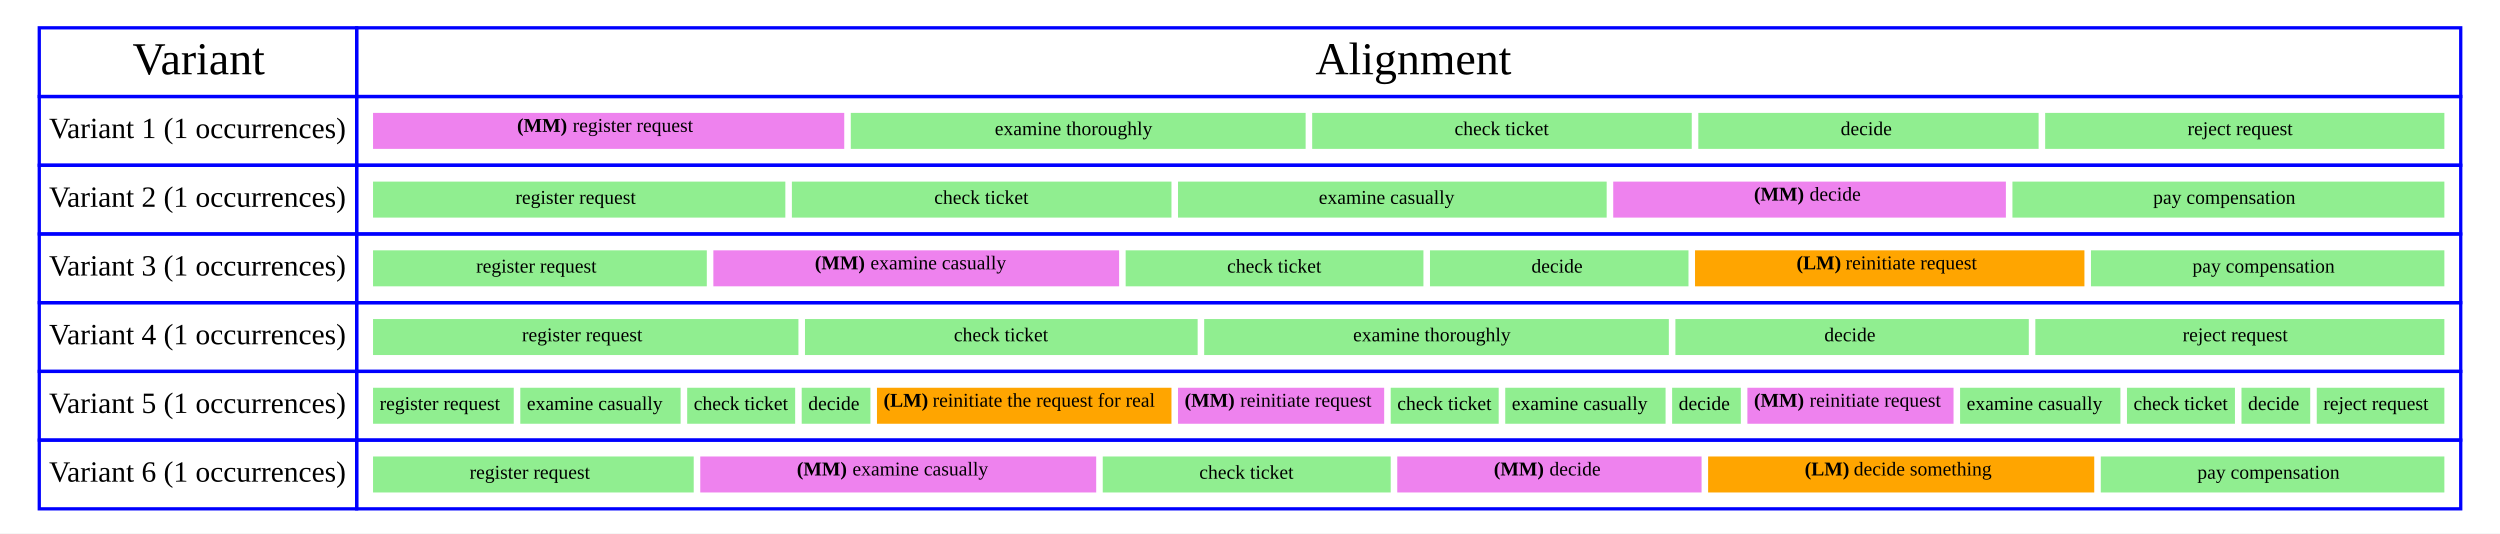
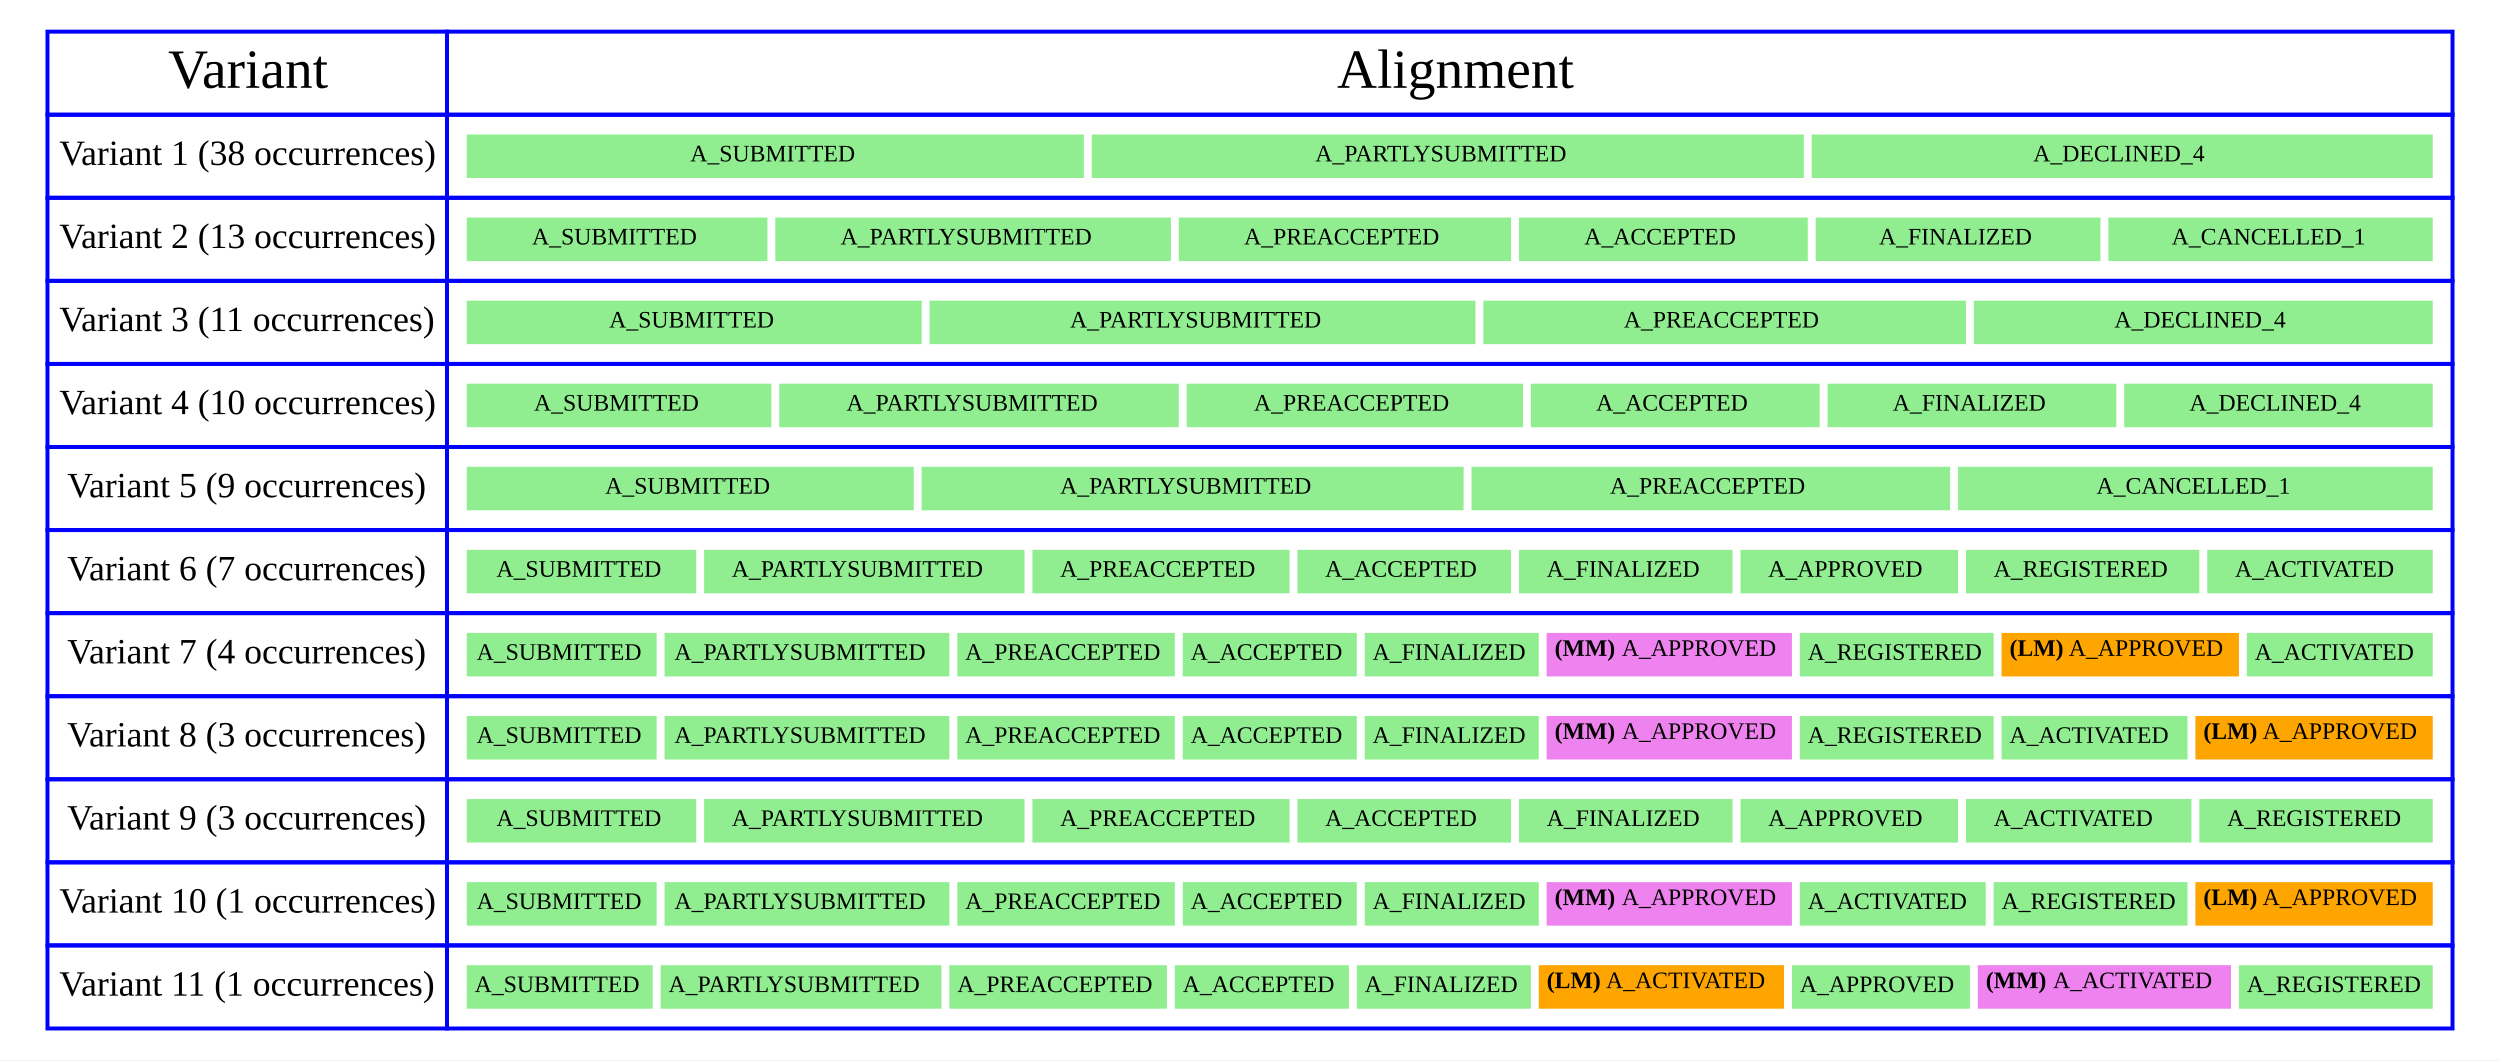
- <svg xmlns="http://www.w3.org/2000/svg" width="764pt" height="163pt" viewBox="0.00 0.00 764.00 163.00">
-   <g id="graph0" class="graph" transform="scale(1 1) rotate(0) translate(4 159)">
-     <polygon fill="white" stroke="transparent" points="-4,4 -4,-159 760,-159 760,4 -4,4" />
+ <svg xmlns="http://www.w3.org/2000/svg" width="632pt" height="268pt" viewBox="0.00 0.00 632.00 268.00">
+   <g id="graph0" class="graph" transform="scale(1 1) rotate(0) translate(4 264)">
+     <polygon fill="white" stroke="transparent" points="-4,4 -4,-264 628,-264 628,4 -4,4" />
    <g id="node1" class="node">
-       <polygon fill="none" stroke="blue" points="8,-129.5 8,-150.5 105,-150.5 105,-129.5 8,-129.5" />
-       <text text-anchor="start" x="36.5" y="-136.3" font-family="Times New Roman,serif" font-size="14.00">Variant</text>
-       <polygon fill="none" stroke="blue" points="105,-129.5 105,-150.5 748,-150.5 748,-129.5 105,-129.5" />
-       <text text-anchor="start" x="398" y="-136.3" font-family="Times New Roman,serif" font-size="14.00">Alignment</text>
-       <polygon fill="none" stroke="blue" points="8,-108.5 8,-129.5 105,-129.5 105,-108.5 8,-108.5" />
-       <text text-anchor="start" x="11" y="-116.8" font-family="Times New Roman,serif" font-size="9.00">Variant 1 (1 occurrences)</text>
-       <polygon fill="none" stroke="blue" points="105,-108.5 105,-129.5 748,-129.5 748,-108.5 105,-108.5" />
-       <polygon fill="violet" stroke="transparent" points="110,-113.5 110,-124.5 254,-124.5 254,-113.5 110,-113.5" />
-       <text text-anchor="start" x="154" y="-118.7" font-family="Times New Roman,serif" font-weight="bold" font-size="6.00">(MM)</text>
-       <text text-anchor="start" x="171" y="-118.7" font-family="Times New Roman,serif" font-size="6.00">register request</text>
-       <polygon fill="lightgreen" stroke="transparent" points="256,-113.5 256,-124.5 395,-124.5 395,-113.5 256,-113.5" />
-       <text text-anchor="start" x="300" y="-117.7" font-family="Times New Roman,serif" font-size="6.00">examine thoroughly</text>
-       <polygon fill="lightgreen" stroke="transparent" points="397,-113.5 397,-124.5 513,-124.5 513,-113.5 397,-113.5" />
-       <text text-anchor="start" x="440.5" y="-117.7" font-family="Times New Roman,serif" font-size="6.00">check ticket</text>
-       <polygon fill="lightgreen" stroke="transparent" points="515,-113.5 515,-124.5 619,-124.5 619,-113.5 515,-113.5" />
-       <text text-anchor="start" x="558.5" y="-117.7" font-family="Times New Roman,serif" font-size="6.00">decide</text>
-       <polygon fill="lightgreen" stroke="transparent" points="621,-113.5 621,-124.5 743,-124.5 743,-113.5 621,-113.5" />
-       <text text-anchor="start" x="664.5" y="-117.7" font-family="Times New Roman,serif" font-size="6.00">reject request</text>
-       <polygon fill="none" stroke="blue" points="8,-87.5 8,-108.5 105,-108.5 105,-87.5 8,-87.5" />
-       <text text-anchor="start" x="11" y="-95.8" font-family="Times New Roman,serif" font-size="9.00">Variant 2 (1 occurrences)</text>
-       <polygon fill="none" stroke="blue" points="105,-87.5 105,-108.5 748,-108.5 748,-87.5 105,-87.5" />
-       <polygon fill="lightgreen" stroke="transparent" points="110,-92.5 110,-103.5 236,-103.5 236,-92.5 110,-92.5" />
-       <text text-anchor="start" x="153.5" y="-96.7" font-family="Times New Roman,serif" font-size="6.00">register request</text>
-       <polygon fill="lightgreen" stroke="transparent" points="238,-92.5 238,-103.5 354,-103.5 354,-92.5 238,-92.5" />
-       <text text-anchor="start" x="281.5" y="-96.7" font-family="Times New Roman,serif" font-size="6.00">check ticket</text>
-       <polygon fill="lightgreen" stroke="transparent" points="356,-92.5 356,-103.5 487,-103.5 487,-92.5 356,-92.5" />
-       <text text-anchor="start" x="399" y="-96.7" font-family="Times New Roman,serif" font-size="6.00">examine casually</text>
-       <polygon fill="violet" stroke="transparent" points="489,-92.5 489,-103.5 609,-103.5 609,-92.5 489,-92.5" />
-       <text text-anchor="start" x="532" y="-97.7" font-family="Times New Roman,serif" font-weight="bold" font-size="6.00">(MM)</text>
-       <text text-anchor="start" x="549" y="-97.7" font-family="Times New Roman,serif" font-size="6.00">decide</text>
-       <polygon fill="lightgreen" stroke="transparent" points="611,-92.5 611,-103.5 743,-103.5 743,-92.5 611,-92.5" />
-       <text text-anchor="start" x="654" y="-96.7" font-family="Times New Roman,serif" font-size="6.00">pay compensation</text>
-       <polygon fill="none" stroke="blue" points="8,-66.5 8,-87.5 105,-87.5 105,-66.5 8,-66.5" />
-       <text text-anchor="start" x="11" y="-74.8" font-family="Times New Roman,serif" font-size="9.00">Variant 3 (1 occurrences)</text>
-       <polygon fill="none" stroke="blue" points="105,-66.5 105,-87.5 748,-87.5 748,-66.5 105,-66.5" />
-       <polygon fill="lightgreen" stroke="transparent" points="110,-71.5 110,-82.5 212,-82.5 212,-71.5 110,-71.5" />
-       <text text-anchor="start" x="141.5" y="-75.7" font-family="Times New Roman,serif" font-size="6.00">register request</text>
-       <polygon fill="violet" stroke="transparent" points="214,-71.5 214,-82.5 338,-82.5 338,-71.5 214,-71.5" />
-       <text text-anchor="start" x="245" y="-76.7" font-family="Times New Roman,serif" font-weight="bold" font-size="6.00">(MM)</text>
-       <text text-anchor="start" x="262" y="-76.7" font-family="Times New Roman,serif" font-size="6.00">examine casually</text>
-       <polygon fill="lightgreen" stroke="transparent" points="340,-71.5 340,-82.5 431,-82.5 431,-71.5 340,-71.5" />
-       <text text-anchor="start" x="371" y="-75.7" font-family="Times New Roman,serif" font-size="6.00">check ticket</text>
-       <polygon fill="lightgreen" stroke="transparent" points="433,-71.5 433,-82.5 512,-82.5 512,-71.5 433,-71.5" />
-       <text text-anchor="start" x="464" y="-75.7" font-family="Times New Roman,serif" font-size="6.00">decide</text>
-       <polygon fill="orange" stroke="transparent" points="514,-71.5 514,-82.5 633,-82.5 633,-71.5 514,-71.5" />
-       <text text-anchor="start" x="545" y="-76.7" font-family="Times New Roman,serif" font-weight="bold" font-size="6.00">(LM)</text>
-       <text text-anchor="start" x="560" y="-76.7" font-family="Times New Roman,serif" font-size="6.00">reinitiate request</text>
-       <polygon fill="lightgreen" stroke="transparent" points="635,-71.5 635,-82.5 743,-82.5 743,-71.5 635,-71.5" />
-       <text text-anchor="start" x="666" y="-75.7" font-family="Times New Roman,serif" font-size="6.00">pay compensation</text>
-       <polygon fill="none" stroke="blue" points="8,-45.5 8,-66.5 105,-66.5 105,-45.5 8,-45.5" />
-       <text text-anchor="start" x="11" y="-53.8" font-family="Times New Roman,serif" font-size="9.00">Variant 4 (1 occurrences)</text>
-       <polygon fill="none" stroke="blue" points="105,-45.5 105,-66.5 748,-66.5 748,-45.5 105,-45.5" />
-       <polygon fill="lightgreen" stroke="transparent" points="110,-50.5 110,-61.5 240,-61.5 240,-50.5 110,-50.5" />
-       <text text-anchor="start" x="155.5" y="-54.7" font-family="Times New Roman,serif" font-size="6.00">register request</text>
-       <polygon fill="lightgreen" stroke="transparent" points="242,-50.5 242,-61.5 362,-61.5 362,-50.5 242,-50.5" />
-       <text text-anchor="start" x="287.5" y="-54.7" font-family="Times New Roman,serif" font-size="6.00">check ticket</text>
-       <polygon fill="lightgreen" stroke="transparent" points="364,-50.5 364,-61.5 506,-61.5 506,-50.5 364,-50.5" />
-       <text text-anchor="start" x="409.5" y="-54.7" font-family="Times New Roman,serif" font-size="6.00">examine thoroughly</text>
-       <polygon fill="lightgreen" stroke="transparent" points="508,-50.5 508,-61.5 616,-61.5 616,-50.5 508,-50.5" />
-       <text text-anchor="start" x="553.5" y="-54.7" font-family="Times New Roman,serif" font-size="6.00">decide</text>
-       <polygon fill="lightgreen" stroke="transparent" points="618,-50.5 618,-61.5 743,-61.5 743,-50.5 618,-50.5" />
-       <text text-anchor="start" x="663" y="-54.7" font-family="Times New Roman,serif" font-size="6.00">reject request</text>
-       <polygon fill="none" stroke="blue" points="8,-24.5 8,-45.5 105,-45.5 105,-24.5 8,-24.5" />
-       <text text-anchor="start" x="11" y="-32.8" font-family="Times New Roman,serif" font-size="9.00">Variant 5 (1 occurrences)</text>
-       <polygon fill="none" stroke="blue" points="105,-24.5 105,-45.5 748,-45.5 748,-24.5 105,-24.5" />
-       <polygon fill="lightgreen" stroke="transparent" points="110,-29.5 110,-40.5 153,-40.5 153,-29.5 110,-29.5" />
-       <text text-anchor="start" x="112" y="-33.7" font-family="Times New Roman,serif" font-size="6.00">register request</text>
-       <polygon fill="lightgreen" stroke="transparent" points="155,-29.5 155,-40.5 204,-40.5 204,-29.5 155,-29.5" />
-       <text text-anchor="start" x="157" y="-33.7" font-family="Times New Roman,serif" font-size="6.00">examine casually</text>
-       <polygon fill="lightgreen" stroke="transparent" points="206,-29.5 206,-40.5 239,-40.5 239,-29.5 206,-29.5" />
-       <text text-anchor="start" x="208" y="-33.7" font-family="Times New Roman,serif" font-size="6.00">check ticket</text>
-       <polygon fill="lightgreen" stroke="transparent" points="241,-29.5 241,-40.5 262,-40.5 262,-29.5 241,-29.5" />
-       <text text-anchor="start" x="243" y="-33.7" font-family="Times New Roman,serif" font-size="6.00">decide</text>
-       <polygon fill="orange" stroke="transparent" points="264,-29.5 264,-40.5 354,-40.5 354,-29.5 264,-29.5" />
-       <text text-anchor="start" x="266" y="-34.7" font-family="Times New Roman,serif" font-weight="bold" font-size="6.00">(LM)</text>
-       <text text-anchor="start" x="281" y="-34.7" font-family="Times New Roman,serif" font-size="6.00">reinitiate the request for real</text>
-       <polygon fill="violet" stroke="transparent" points="356,-29.5 356,-40.5 419,-40.5 419,-29.5 356,-29.5" />
-       <text text-anchor="start" x="358" y="-34.7" font-family="Times New Roman,serif" font-weight="bold" font-size="6.00">(MM)</text>
-       <text text-anchor="start" x="375" y="-34.7" font-family="Times New Roman,serif" font-size="6.00">reinitiate request</text>
-       <polygon fill="lightgreen" stroke="transparent" points="421,-29.5 421,-40.5 454,-40.5 454,-29.5 421,-29.5" />
-       <text text-anchor="start" x="423" y="-33.7" font-family="Times New Roman,serif" font-size="6.00">check ticket</text>
-       <polygon fill="lightgreen" stroke="transparent" points="456,-29.5 456,-40.5 505,-40.5 505,-29.5 456,-29.5" />
-       <text text-anchor="start" x="458" y="-33.7" font-family="Times New Roman,serif" font-size="6.00">examine casually</text>
-       <polygon fill="lightgreen" stroke="transparent" points="507,-29.5 507,-40.5 528,-40.5 528,-29.5 507,-29.5" />
-       <text text-anchor="start" x="509" y="-33.7" font-family="Times New Roman,serif" font-size="6.00">decide</text>
-       <polygon fill="violet" stroke="transparent" points="530,-29.5 530,-40.5 593,-40.5 593,-29.5 530,-29.5" />
-       <text text-anchor="start" x="532" y="-34.7" font-family="Times New Roman,serif" font-weight="bold" font-size="6.00">(MM)</text>
-       <text text-anchor="start" x="549" y="-34.7" font-family="Times New Roman,serif" font-size="6.00">reinitiate request</text>
-       <polygon fill="lightgreen" stroke="transparent" points="595,-29.5 595,-40.5 644,-40.5 644,-29.5 595,-29.5" />
-       <text text-anchor="start" x="597" y="-33.7" font-family="Times New Roman,serif" font-size="6.00">examine casually</text>
-       <polygon fill="lightgreen" stroke="transparent" points="646,-29.5 646,-40.5 679,-40.5 679,-29.5 646,-29.5" />
-       <text text-anchor="start" x="648" y="-33.7" font-family="Times New Roman,serif" font-size="6.00">check ticket</text>
-       <polygon fill="lightgreen" stroke="transparent" points="681,-29.5 681,-40.5 702,-40.5 702,-29.5 681,-29.5" />
-       <text text-anchor="start" x="683" y="-33.7" font-family="Times New Roman,serif" font-size="6.00">decide</text>
-       <polygon fill="lightgreen" stroke="transparent" points="704,-29.5 704,-40.5 743,-40.5 743,-29.5 704,-29.5" />
-       <text text-anchor="start" x="706" y="-33.7" font-family="Times New Roman,serif" font-size="6.00">reject request</text>
-       <polygon fill="none" stroke="blue" points="8,-3.5 8,-24.5 105,-24.5 105,-3.5 8,-3.5" />
-       <text text-anchor="start" x="11" y="-11.8" font-family="Times New Roman,serif" font-size="9.00">Variant 6 (1 occurrences)</text>
-       <polygon fill="none" stroke="blue" points="105,-3.5 105,-24.5 748,-24.5 748,-3.5 105,-3.5" />
-       <polygon fill="lightgreen" stroke="transparent" points="110,-8.5 110,-19.5 208,-19.5 208,-8.5 110,-8.5" />
-       <text text-anchor="start" x="139.5" y="-12.7" font-family="Times New Roman,serif" font-size="6.00">register request</text>
-       <polygon fill="violet" stroke="transparent" points="210,-8.5 210,-19.5 331,-19.5 331,-8.5 210,-8.5" />
-       <text text-anchor="start" x="239.5" y="-13.7" font-family="Times New Roman,serif" font-weight="bold" font-size="6.00">(MM)</text>
-       <text text-anchor="start" x="256.5" y="-13.7" font-family="Times New Roman,serif" font-size="6.00">examine casually</text>
-       <polygon fill="lightgreen" stroke="transparent" points="333,-8.5 333,-19.5 421,-19.5 421,-8.5 333,-8.5" />
-       <text text-anchor="start" x="362.5" y="-12.7" font-family="Times New Roman,serif" font-size="6.00">check ticket</text>
-       <polygon fill="violet" stroke="transparent" points="423,-8.5 423,-19.5 516,-19.5 516,-8.5 423,-8.5" />
-       <text text-anchor="start" x="452.5" y="-13.7" font-family="Times New Roman,serif" font-weight="bold" font-size="6.00">(MM)</text>
-       <text text-anchor="start" x="469.5" y="-13.7" font-family="Times New Roman,serif" font-size="6.00">decide</text>
-       <polygon fill="orange" stroke="transparent" points="518,-8.5 518,-19.5 636,-19.5 636,-8.5 518,-8.5" />
-       <text text-anchor="start" x="547.5" y="-13.7" font-family="Times New Roman,serif" font-weight="bold" font-size="6.00">(LM)</text>
-       <text text-anchor="start" x="562.5" y="-13.7" font-family="Times New Roman,serif" font-size="6.00">decide something</text>
-       <polygon fill="lightgreen" stroke="transparent" points="638,-8.5 638,-19.5 743,-19.5 743,-8.5 638,-8.5" />
-       <text text-anchor="start" x="667.5" y="-12.7" font-family="Times New Roman,serif" font-size="6.00">pay compensation</text>
+       <polygon fill="none" stroke="blue" points="8,-235 8,-256 109,-256 109,-235 8,-235" />
+       <text text-anchor="start" x="38.5" y="-241.8" font-family="Times New Roman,serif" font-size="14.00">Variant</text>
+       <polygon fill="none" stroke="blue" points="109,-235 109,-256 616,-256 616,-235 109,-235" />
+       <text text-anchor="start" x="334" y="-241.8" font-family="Times New Roman,serif" font-size="14.00">Alignment</text>
+       <polygon fill="none" stroke="blue" points="8,-214 8,-235 109,-235 109,-214 8,-214" />
+       <text text-anchor="start" x="11" y="-222.3" font-family="Times New Roman,serif" font-size="9.00">Variant 1 (38 occurrences)</text>
+       <polygon fill="none" stroke="blue" points="109,-214 109,-235 616,-235 616,-214 109,-214" />
+       <polygon fill="lightgreen" stroke="transparent" points="114,-219 114,-230 270,-230 270,-219 114,-219" />
+       <text text-anchor="start" x="170.5" y="-223.2" font-family="Times New Roman,serif" font-size="6.00">A_SUBMITTED</text>
+       <polygon fill="lightgreen" stroke="transparent" points="272,-219 272,-230 452,-230 452,-219 272,-219" />
+       <text text-anchor="start" x="328.5" y="-223.2" font-family="Times New Roman,serif" font-size="6.00">A_PARTLYSUBMITTED</text>
+       <polygon fill="lightgreen" stroke="transparent" points="454,-219 454,-230 611,-230 611,-219 454,-219" />
+       <text text-anchor="start" x="510" y="-223.2" font-family="Times New Roman,serif" font-size="6.00">A_DECLINED_4</text>
+       <polygon fill="none" stroke="blue" points="8,-193 8,-214 109,-214 109,-193 8,-193" />
+       <text text-anchor="start" x="11" y="-201.3" font-family="Times New Roman,serif" font-size="9.00">Variant 2 (13 occurrences)</text>
+       <polygon fill="none" stroke="blue" points="109,-193 109,-214 616,-214 616,-193 109,-193" />
+       <polygon fill="lightgreen" stroke="transparent" points="114,-198 114,-209 190,-209 190,-198 114,-198" />
+       <text text-anchor="start" x="130.5" y="-202.2" font-family="Times New Roman,serif" font-size="6.00">A_SUBMITTED</text>
+       <polygon fill="lightgreen" stroke="transparent" points="192,-198 192,-209 292,-209 292,-198 192,-198" />
+       <text text-anchor="start" x="208.5" y="-202.2" font-family="Times New Roman,serif" font-size="6.00">A_PARTLYSUBMITTED</text>
+       <polygon fill="lightgreen" stroke="transparent" points="294,-198 294,-209 378,-209 378,-198 294,-198" />
+       <text text-anchor="start" x="310.5" y="-202.2" font-family="Times New Roman,serif" font-size="6.00">A_PREACCEPTED</text>
+       <polygon fill="lightgreen" stroke="transparent" points="380,-198 380,-209 453,-209 453,-198 380,-198" />
+       <text text-anchor="start" x="396.5" y="-202.2" font-family="Times New Roman,serif" font-size="6.00">A_ACCEPTED</text>
+       <polygon fill="lightgreen" stroke="transparent" points="455,-198 455,-209 527,-209 527,-198 455,-198" />
+       <text text-anchor="start" x="471" y="-202.2" font-family="Times New Roman,serif" font-size="6.00">A_FINALIZED</text>
+       <polygon fill="lightgreen" stroke="transparent" points="529,-198 529,-209 611,-209 611,-198 529,-198" />
+       <text text-anchor="start" x="545" y="-202.2" font-family="Times New Roman,serif" font-size="6.00">A_CANCELLED_1</text>
+       <polygon fill="none" stroke="blue" points="8,-172 8,-193 109,-193 109,-172 8,-172" />
+       <text text-anchor="start" x="11" y="-180.3" font-family="Times New Roman,serif" font-size="9.00">Variant 3 (11 occurrences)</text>
+       <polygon fill="none" stroke="blue" points="109,-172 109,-193 616,-193 616,-172 109,-172" />
+       <polygon fill="lightgreen" stroke="transparent" points="114,-177 114,-188 229,-188 229,-177 114,-177" />
+       <text text-anchor="start" x="150" y="-181.2" font-family="Times New Roman,serif" font-size="6.00">A_SUBMITTED</text>
+       <polygon fill="lightgreen" stroke="transparent" points="231,-177 231,-188 369,-188 369,-177 231,-177" />
+       <text text-anchor="start" x="266.5" y="-181.2" font-family="Times New Roman,serif" font-size="6.00">A_PARTLYSUBMITTED</text>
+       <polygon fill="lightgreen" stroke="transparent" points="371,-177 371,-188 493,-188 493,-177 371,-177" />
+       <text text-anchor="start" x="406.5" y="-181.2" font-family="Times New Roman,serif" font-size="6.00">A_PREACCEPTED</text>
+       <polygon fill="lightgreen" stroke="transparent" points="495,-177 495,-188 611,-188 611,-177 495,-177" />
+       <text text-anchor="start" x="530.5" y="-181.2" font-family="Times New Roman,serif" font-size="6.00">A_DECLINED_4</text>
+       <polygon fill="none" stroke="blue" points="8,-151 8,-172 109,-172 109,-151 8,-151" />
+       <text text-anchor="start" x="11" y="-159.3" font-family="Times New Roman,serif" font-size="9.00">Variant 4 (10 occurrences)</text>
+       <polygon fill="none" stroke="blue" points="109,-151 109,-172 616,-172 616,-151 109,-151" />
+       <polygon fill="lightgreen" stroke="transparent" points="114,-156 114,-167 191,-167 191,-156 114,-156" />
+       <text text-anchor="start" x="131" y="-160.2" font-family="Times New Roman,serif" font-size="6.00">A_SUBMITTED</text>
+       <polygon fill="lightgreen" stroke="transparent" points="193,-156 193,-167 294,-167 294,-156 193,-156" />
+       <text text-anchor="start" x="210" y="-160.2" font-family="Times New Roman,serif" font-size="6.00">A_PARTLYSUBMITTED</text>
+       <polygon fill="lightgreen" stroke="transparent" points="296,-156 296,-167 381,-167 381,-156 296,-156" />
+       <text text-anchor="start" x="313" y="-160.2" font-family="Times New Roman,serif" font-size="6.00">A_PREACCEPTED</text>
+       <polygon fill="lightgreen" stroke="transparent" points="383,-156 383,-167 456,-167 456,-156 383,-156" />
+       <text text-anchor="start" x="399.5" y="-160.2" font-family="Times New Roman,serif" font-size="6.00">A_ACCEPTED</text>
+       <polygon fill="lightgreen" stroke="transparent" points="458,-156 458,-167 531,-167 531,-156 458,-156" />
+       <text text-anchor="start" x="474.5" y="-160.2" font-family="Times New Roman,serif" font-size="6.00">A_FINALIZED</text>
+       <polygon fill="lightgreen" stroke="transparent" points="533,-156 533,-167 611,-167 611,-156 533,-156" />
+       <text text-anchor="start" x="549.5" y="-160.2" font-family="Times New Roman,serif" font-size="6.00">A_DECLINED_4</text>
+       <polygon fill="none" stroke="blue" points="8,-130 8,-151 109,-151 109,-130 8,-130" />
+       <text text-anchor="start" x="13" y="-138.3" font-family="Times New Roman,serif" font-size="9.00">Variant 5 (9 occurrences)</text>
+       <polygon fill="none" stroke="blue" points="109,-130 109,-151 616,-151 616,-130 109,-130" />
+       <polygon fill="lightgreen" stroke="transparent" points="114,-135 114,-146 227,-146 227,-135 114,-135" />
+       <text text-anchor="start" x="149" y="-139.2" font-family="Times New Roman,serif" font-size="6.00">A_SUBMITTED</text>
+       <polygon fill="lightgreen" stroke="transparent" points="229,-135 229,-146 366,-146 366,-135 229,-135" />
+       <text text-anchor="start" x="264" y="-139.2" font-family="Times New Roman,serif" font-size="6.00">A_PARTLYSUBMITTED</text>
+       <polygon fill="lightgreen" stroke="transparent" points="368,-135 368,-146 489,-146 489,-135 368,-135" />
+       <text text-anchor="start" x="403" y="-139.2" font-family="Times New Roman,serif" font-size="6.00">A_PREACCEPTED</text>
+       <polygon fill="lightgreen" stroke="transparent" points="491,-135 491,-146 611,-146 611,-135 491,-135" />
+       <text text-anchor="start" x="526" y="-139.2" font-family="Times New Roman,serif" font-size="6.00">A_CANCELLED_1</text>
+       <polygon fill="none" stroke="blue" points="8,-109 8,-130 109,-130 109,-109 8,-109" />
+       <text text-anchor="start" x="13" y="-117.3" font-family="Times New Roman,serif" font-size="9.00">Variant 6 (7 occurrences)</text>
+       <polygon fill="none" stroke="blue" points="109,-109 109,-130 616,-130 616,-109 109,-109" />
+       <polygon fill="lightgreen" stroke="transparent" points="114,-114 114,-125 172,-125 172,-114 114,-114" />
+       <text text-anchor="start" x="121.5" y="-118.2" font-family="Times New Roman,serif" font-size="6.00">A_SUBMITTED</text>
+       <polygon fill="lightgreen" stroke="transparent" points="174,-114 174,-125 255,-125 255,-114 174,-114" />
+       <text text-anchor="start" x="181" y="-118.2" font-family="Times New Roman,serif" font-size="6.00">A_PARTLYSUBMITTED</text>
+       <polygon fill="lightgreen" stroke="transparent" points="257,-114 257,-125 322,-125 322,-114 257,-114" />
+       <text text-anchor="start" x="264" y="-118.2" font-family="Times New Roman,serif" font-size="6.00">A_PREACCEPTED</text>
+       <polygon fill="lightgreen" stroke="transparent" points="324,-114 324,-125 378,-125 378,-114 324,-114" />
+       <text text-anchor="start" x="331" y="-118.2" font-family="Times New Roman,serif" font-size="6.00">A_ACCEPTED</text>
+       <polygon fill="lightgreen" stroke="transparent" points="380,-114 380,-125 434,-125 434,-114 380,-114" />
+       <text text-anchor="start" x="387" y="-118.2" font-family="Times New Roman,serif" font-size="6.00">A_FINALIZED</text>
+       <polygon fill="lightgreen" stroke="transparent" points="436,-114 436,-125 491,-125 491,-114 436,-114" />
+       <text text-anchor="start" x="443" y="-118.2" font-family="Times New Roman,serif" font-size="6.00">A_APPROVED</text>
+       <polygon fill="lightgreen" stroke="transparent" points="493,-114 493,-125 552,-125 552,-114 493,-114" />
+       <text text-anchor="start" x="500" y="-118.2" font-family="Times New Roman,serif" font-size="6.00">A_REGISTERED</text>
+       <polygon fill="lightgreen" stroke="transparent" points="554,-114 554,-125 611,-125 611,-114 554,-114" />
+       <text text-anchor="start" x="561" y="-118.2" font-family="Times New Roman,serif" font-size="6.00">A_ACTIVATED</text>
+       <polygon fill="none" stroke="blue" points="8,-88 8,-109 109,-109 109,-88 8,-88" />
+       <text text-anchor="start" x="13" y="-96.3" font-family="Times New Roman,serif" font-size="9.00">Variant 7 (4 occurrences)</text>
+       <polygon fill="none" stroke="blue" points="109,-88 109,-109 616,-109 616,-88 109,-88" />
+       <polygon fill="lightgreen" stroke="transparent" points="114,-93 114,-104 162,-104 162,-93 114,-93" />
+       <text text-anchor="start" x="116.5" y="-97.2" font-family="Times New Roman,serif" font-size="6.00">A_SUBMITTED</text>
+       <polygon fill="lightgreen" stroke="transparent" points="164,-93 164,-104 236,-104 236,-93 164,-93" />
+       <text text-anchor="start" x="166.5" y="-97.2" font-family="Times New Roman,serif" font-size="6.00">A_PARTLYSUBMITTED</text>
+       <polygon fill="lightgreen" stroke="transparent" points="238,-93 238,-104 293,-104 293,-93 238,-93" />
+       <text text-anchor="start" x="240" y="-97.2" font-family="Times New Roman,serif" font-size="6.00">A_PREACCEPTED</text>
+       <polygon fill="lightgreen" stroke="transparent" points="295,-93 295,-104 339,-104 339,-93 295,-93" />
+       <text text-anchor="start" x="297" y="-97.2" font-family="Times New Roman,serif" font-size="6.00">A_ACCEPTED</text>
+       <polygon fill="lightgreen" stroke="transparent" points="341,-93 341,-104 385,-104 385,-93 341,-93" />
+       <text text-anchor="start" x="343" y="-97.2" font-family="Times New Roman,serif" font-size="6.00">A_FINALIZED</text>
+       <polygon fill="violet" stroke="transparent" points="387,-93 387,-104 449,-104 449,-93 387,-93" />
+       <text text-anchor="start" x="389" y="-98.2" font-family="Times New Roman,serif" font-weight="bold" font-size="6.00">(MM)</text>
+       <text text-anchor="start" x="406" y="-98.2" font-family="Times New Roman,serif" font-size="6.00">A_APPROVED</text>
+       <polygon fill="lightgreen" stroke="transparent" points="451,-93 451,-104 500,-104 500,-93 451,-93" />
+       <text text-anchor="start" x="453" y="-97.2" font-family="Times New Roman,serif" font-size="6.00">A_REGISTERED</text>
+       <polygon fill="orange" stroke="transparent" points="502,-93 502,-104 562,-104 562,-93 502,-93" />
+       <text text-anchor="start" x="504" y="-98.2" font-family="Times New Roman,serif" font-weight="bold" font-size="6.00">(LM)</text>
+       <text text-anchor="start" x="519" y="-98.2" font-family="Times New Roman,serif" font-size="6.00">A_APPROVED</text>
+       <polygon fill="lightgreen" stroke="transparent" points="564,-93 564,-104 611,-104 611,-93 564,-93" />
+       <text text-anchor="start" x="566" y="-97.2" font-family="Times New Roman,serif" font-size="6.00">A_ACTIVATED</text>
+       <polygon fill="none" stroke="blue" points="8,-67 8,-88 109,-88 109,-67 8,-67" />
+       <text text-anchor="start" x="13" y="-75.3" font-family="Times New Roman,serif" font-size="9.00">Variant 8 (3 occurrences)</text>
+       <polygon fill="none" stroke="blue" points="109,-67 109,-88 616,-88 616,-67 109,-67" />
+       <polygon fill="lightgreen" stroke="transparent" points="114,-72 114,-83 162,-83 162,-72 114,-72" />
+       <text text-anchor="start" x="116.5" y="-76.2" font-family="Times New Roman,serif" font-size="6.00">A_SUBMITTED</text>
+       <polygon fill="lightgreen" stroke="transparent" points="164,-72 164,-83 236,-83 236,-72 164,-72" />
+       <text text-anchor="start" x="166.5" y="-76.2" font-family="Times New Roman,serif" font-size="6.00">A_PARTLYSUBMITTED</text>
+       <polygon fill="lightgreen" stroke="transparent" points="238,-72 238,-83 293,-83 293,-72 238,-72" />
+       <text text-anchor="start" x="240" y="-76.2" font-family="Times New Roman,serif" font-size="6.00">A_PREACCEPTED</text>
+       <polygon fill="lightgreen" stroke="transparent" points="295,-72 295,-83 339,-83 339,-72 295,-72" />
+       <text text-anchor="start" x="297" y="-76.2" font-family="Times New Roman,serif" font-size="6.00">A_ACCEPTED</text>
+       <polygon fill="lightgreen" stroke="transparent" points="341,-72 341,-83 385,-83 385,-72 341,-72" />
+       <text text-anchor="start" x="343" y="-76.2" font-family="Times New Roman,serif" font-size="6.00">A_FINALIZED</text>
+       <polygon fill="violet" stroke="transparent" points="387,-72 387,-83 449,-83 449,-72 387,-72" />
+       <text text-anchor="start" x="389" y="-77.2" font-family="Times New Roman,serif" font-weight="bold" font-size="6.00">(MM)</text>
+       <text text-anchor="start" x="406" y="-77.2" font-family="Times New Roman,serif" font-size="6.00">A_APPROVED</text>
+       <polygon fill="lightgreen" stroke="transparent" points="451,-72 451,-83 500,-83 500,-72 451,-72" />
+       <text text-anchor="start" x="453" y="-76.2" font-family="Times New Roman,serif" font-size="6.00">A_REGISTERED</text>
+       <polygon fill="lightgreen" stroke="transparent" points="502,-72 502,-83 549,-83 549,-72 502,-72" />
+       <text text-anchor="start" x="504" y="-76.2" font-family="Times New Roman,serif" font-size="6.00">A_ACTIVATED</text>
+       <polygon fill="orange" stroke="transparent" points="551,-72 551,-83 611,-83 611,-72 551,-72" />
+       <text text-anchor="start" x="553" y="-77.2" font-family="Times New Roman,serif" font-weight="bold" font-size="6.00">(LM)</text>
+       <text text-anchor="start" x="568" y="-77.2" font-family="Times New Roman,serif" font-size="6.00">A_APPROVED</text>
+       <polygon fill="none" stroke="blue" points="8,-46 8,-67 109,-67 109,-46 8,-46" />
+       <text text-anchor="start" x="13" y="-54.3" font-family="Times New Roman,serif" font-size="9.00">Variant 9 (3 occurrences)</text>
+       <polygon fill="none" stroke="blue" points="109,-46 109,-67 616,-67 616,-46 109,-46" />
+       <polygon fill="lightgreen" stroke="transparent" points="114,-51 114,-62 172,-62 172,-51 114,-51" />
+       <text text-anchor="start" x="121.5" y="-55.2" font-family="Times New Roman,serif" font-size="6.00">A_SUBMITTED</text>
+       <polygon fill="lightgreen" stroke="transparent" points="174,-51 174,-62 255,-62 255,-51 174,-51" />
+       <text text-anchor="start" x="181" y="-55.2" font-family="Times New Roman,serif" font-size="6.00">A_PARTLYSUBMITTED</text>
+       <polygon fill="lightgreen" stroke="transparent" points="257,-51 257,-62 322,-62 322,-51 257,-51" />
+       <text text-anchor="start" x="264" y="-55.2" font-family="Times New Roman,serif" font-size="6.00">A_PREACCEPTED</text>
+       <polygon fill="lightgreen" stroke="transparent" points="324,-51 324,-62 378,-62 378,-51 324,-51" />
+       <text text-anchor="start" x="331" y="-55.2" font-family="Times New Roman,serif" font-size="6.00">A_ACCEPTED</text>
+       <polygon fill="lightgreen" stroke="transparent" points="380,-51 380,-62 434,-62 434,-51 380,-51" />
+       <text text-anchor="start" x="387" y="-55.2" font-family="Times New Roman,serif" font-size="6.00">A_FINALIZED</text>
+       <polygon fill="lightgreen" stroke="transparent" points="436,-51 436,-62 491,-62 491,-51 436,-51" />
+       <text text-anchor="start" x="443" y="-55.2" font-family="Times New Roman,serif" font-size="6.00">A_APPROVED</text>
+       <polygon fill="lightgreen" stroke="transparent" points="493,-51 493,-62 550,-62 550,-51 493,-51" />
+       <text text-anchor="start" x="500" y="-55.2" font-family="Times New Roman,serif" font-size="6.00">A_ACTIVATED</text>
+       <polygon fill="lightgreen" stroke="transparent" points="552,-51 552,-62 611,-62 611,-51 552,-51" />
+       <text text-anchor="start" x="559" y="-55.2" font-family="Times New Roman,serif" font-size="6.00">A_REGISTERED</text>
+       <polygon fill="none" stroke="blue" points="8,-25 8,-46 109,-46 109,-25 8,-25" />
+       <text text-anchor="start" x="11" y="-33.3" font-family="Times New Roman,serif" font-size="9.00">Variant 10 (1 occurrences)</text>
+       <polygon fill="none" stroke="blue" points="109,-25 109,-46 616,-46 616,-25 109,-25" />
+       <polygon fill="lightgreen" stroke="transparent" points="114,-30 114,-41 162,-41 162,-30 114,-30" />
+       <text text-anchor="start" x="116.5" y="-34.2" font-family="Times New Roman,serif" font-size="6.00">A_SUBMITTED</text>
+       <polygon fill="lightgreen" stroke="transparent" points="164,-30 164,-41 236,-41 236,-30 164,-30" />
+       <text text-anchor="start" x="166.5" y="-34.2" font-family="Times New Roman,serif" font-size="6.00">A_PARTLYSUBMITTED</text>
+       <polygon fill="lightgreen" stroke="transparent" points="238,-30 238,-41 293,-41 293,-30 238,-30" />
+       <text text-anchor="start" x="240" y="-34.2" font-family="Times New Roman,serif" font-size="6.00">A_PREACCEPTED</text>
+       <polygon fill="lightgreen" stroke="transparent" points="295,-30 295,-41 339,-41 339,-30 295,-30" />
+       <text text-anchor="start" x="297" y="-34.2" font-family="Times New Roman,serif" font-size="6.00">A_ACCEPTED</text>
+       <polygon fill="lightgreen" stroke="transparent" points="341,-30 341,-41 385,-41 385,-30 341,-30" />
+       <text text-anchor="start" x="343" y="-34.2" font-family="Times New Roman,serif" font-size="6.00">A_FINALIZED</text>
+       <polygon fill="violet" stroke="transparent" points="387,-30 387,-41 449,-41 449,-30 387,-30" />
+       <text text-anchor="start" x="389" y="-35.2" font-family="Times New Roman,serif" font-weight="bold" font-size="6.00">(MM)</text>
+       <text text-anchor="start" x="406" y="-35.2" font-family="Times New Roman,serif" font-size="6.00">A_APPROVED</text>
+       <polygon fill="lightgreen" stroke="transparent" points="451,-30 451,-41 498,-41 498,-30 451,-30" />
+       <text text-anchor="start" x="453" y="-34.2" font-family="Times New Roman,serif" font-size="6.00">A_ACTIVATED</text>
+       <polygon fill="lightgreen" stroke="transparent" points="500,-30 500,-41 549,-41 549,-30 500,-30" />
+       <text text-anchor="start" x="502" y="-34.2" font-family="Times New Roman,serif" font-size="6.00">A_REGISTERED</text>
+       <polygon fill="orange" stroke="transparent" points="551,-30 551,-41 611,-41 611,-30 551,-30" />
+       <text text-anchor="start" x="553" y="-35.2" font-family="Times New Roman,serif" font-weight="bold" font-size="6.00">(LM)</text>
+       <text text-anchor="start" x="568" y="-35.2" font-family="Times New Roman,serif" font-size="6.00">A_APPROVED</text>
+       <polygon fill="none" stroke="blue" points="8,-4 8,-25 109,-25 109,-4 8,-4" />
+       <text text-anchor="start" x="11" y="-12.3" font-family="Times New Roman,serif" font-size="9.00">Variant 11 (1 occurrences)</text>
+       <polygon fill="none" stroke="blue" points="109,-4 109,-25 616,-25 616,-4 109,-4" />
+       <polygon fill="lightgreen" stroke="transparent" points="114,-9 114,-20 161,-20 161,-9 114,-9" />
+       <text text-anchor="start" x="116" y="-13.2" font-family="Times New Roman,serif" font-size="6.00">A_SUBMITTED</text>
+       <polygon fill="lightgreen" stroke="transparent" points="163,-9 163,-20 234,-20 234,-9 163,-9" />
+       <text text-anchor="start" x="165" y="-13.2" font-family="Times New Roman,serif" font-size="6.00">A_PARTLYSUBMITTED</text>
+       <polygon fill="lightgreen" stroke="transparent" points="236,-9 236,-20 291,-20 291,-9 236,-9" />
+       <text text-anchor="start" x="238" y="-13.2" font-family="Times New Roman,serif" font-size="6.00">A_PREACCEPTED</text>
+       <polygon fill="lightgreen" stroke="transparent" points="293,-9 293,-20 337,-20 337,-9 293,-9" />
+       <text text-anchor="start" x="295" y="-13.2" font-family="Times New Roman,serif" font-size="6.00">A_ACCEPTED</text>
+       <polygon fill="lightgreen" stroke="transparent" points="339,-9 339,-20 383,-20 383,-9 339,-9" />
+       <text text-anchor="start" x="341" y="-13.2" font-family="Times New Roman,serif" font-size="6.00">A_FINALIZED</text>
+       <polygon fill="orange" stroke="transparent" points="385,-9 385,-20 447,-20 447,-9 385,-9" />
+       <text text-anchor="start" x="387" y="-14.2" font-family="Times New Roman,serif" font-weight="bold" font-size="6.00">(LM)</text>
+       <text text-anchor="start" x="402" y="-14.2" font-family="Times New Roman,serif" font-size="6.00">A_ACTIVATED</text>
+       <polygon fill="lightgreen" stroke="transparent" points="449,-9 449,-20 494,-20 494,-9 449,-9" />
+       <text text-anchor="start" x="451" y="-13.2" font-family="Times New Roman,serif" font-size="6.00">A_APPROVED</text>
+       <polygon fill="violet" stroke="transparent" points="496,-9 496,-20 560,-20 560,-9 496,-9" />
+       <text text-anchor="start" x="498" y="-14.2" font-family="Times New Roman,serif" font-weight="bold" font-size="6.00">(MM)</text>
+       <text text-anchor="start" x="515" y="-14.2" font-family="Times New Roman,serif" font-size="6.00">A_ACTIVATED</text>
+       <polygon fill="lightgreen" stroke="transparent" points="562,-9 562,-20 611,-20 611,-9 562,-9" />
+       <text text-anchor="start" x="564" y="-13.2" font-family="Times New Roman,serif" font-size="6.00">A_REGISTERED</text>
    </g>
  </g>
</svg>
